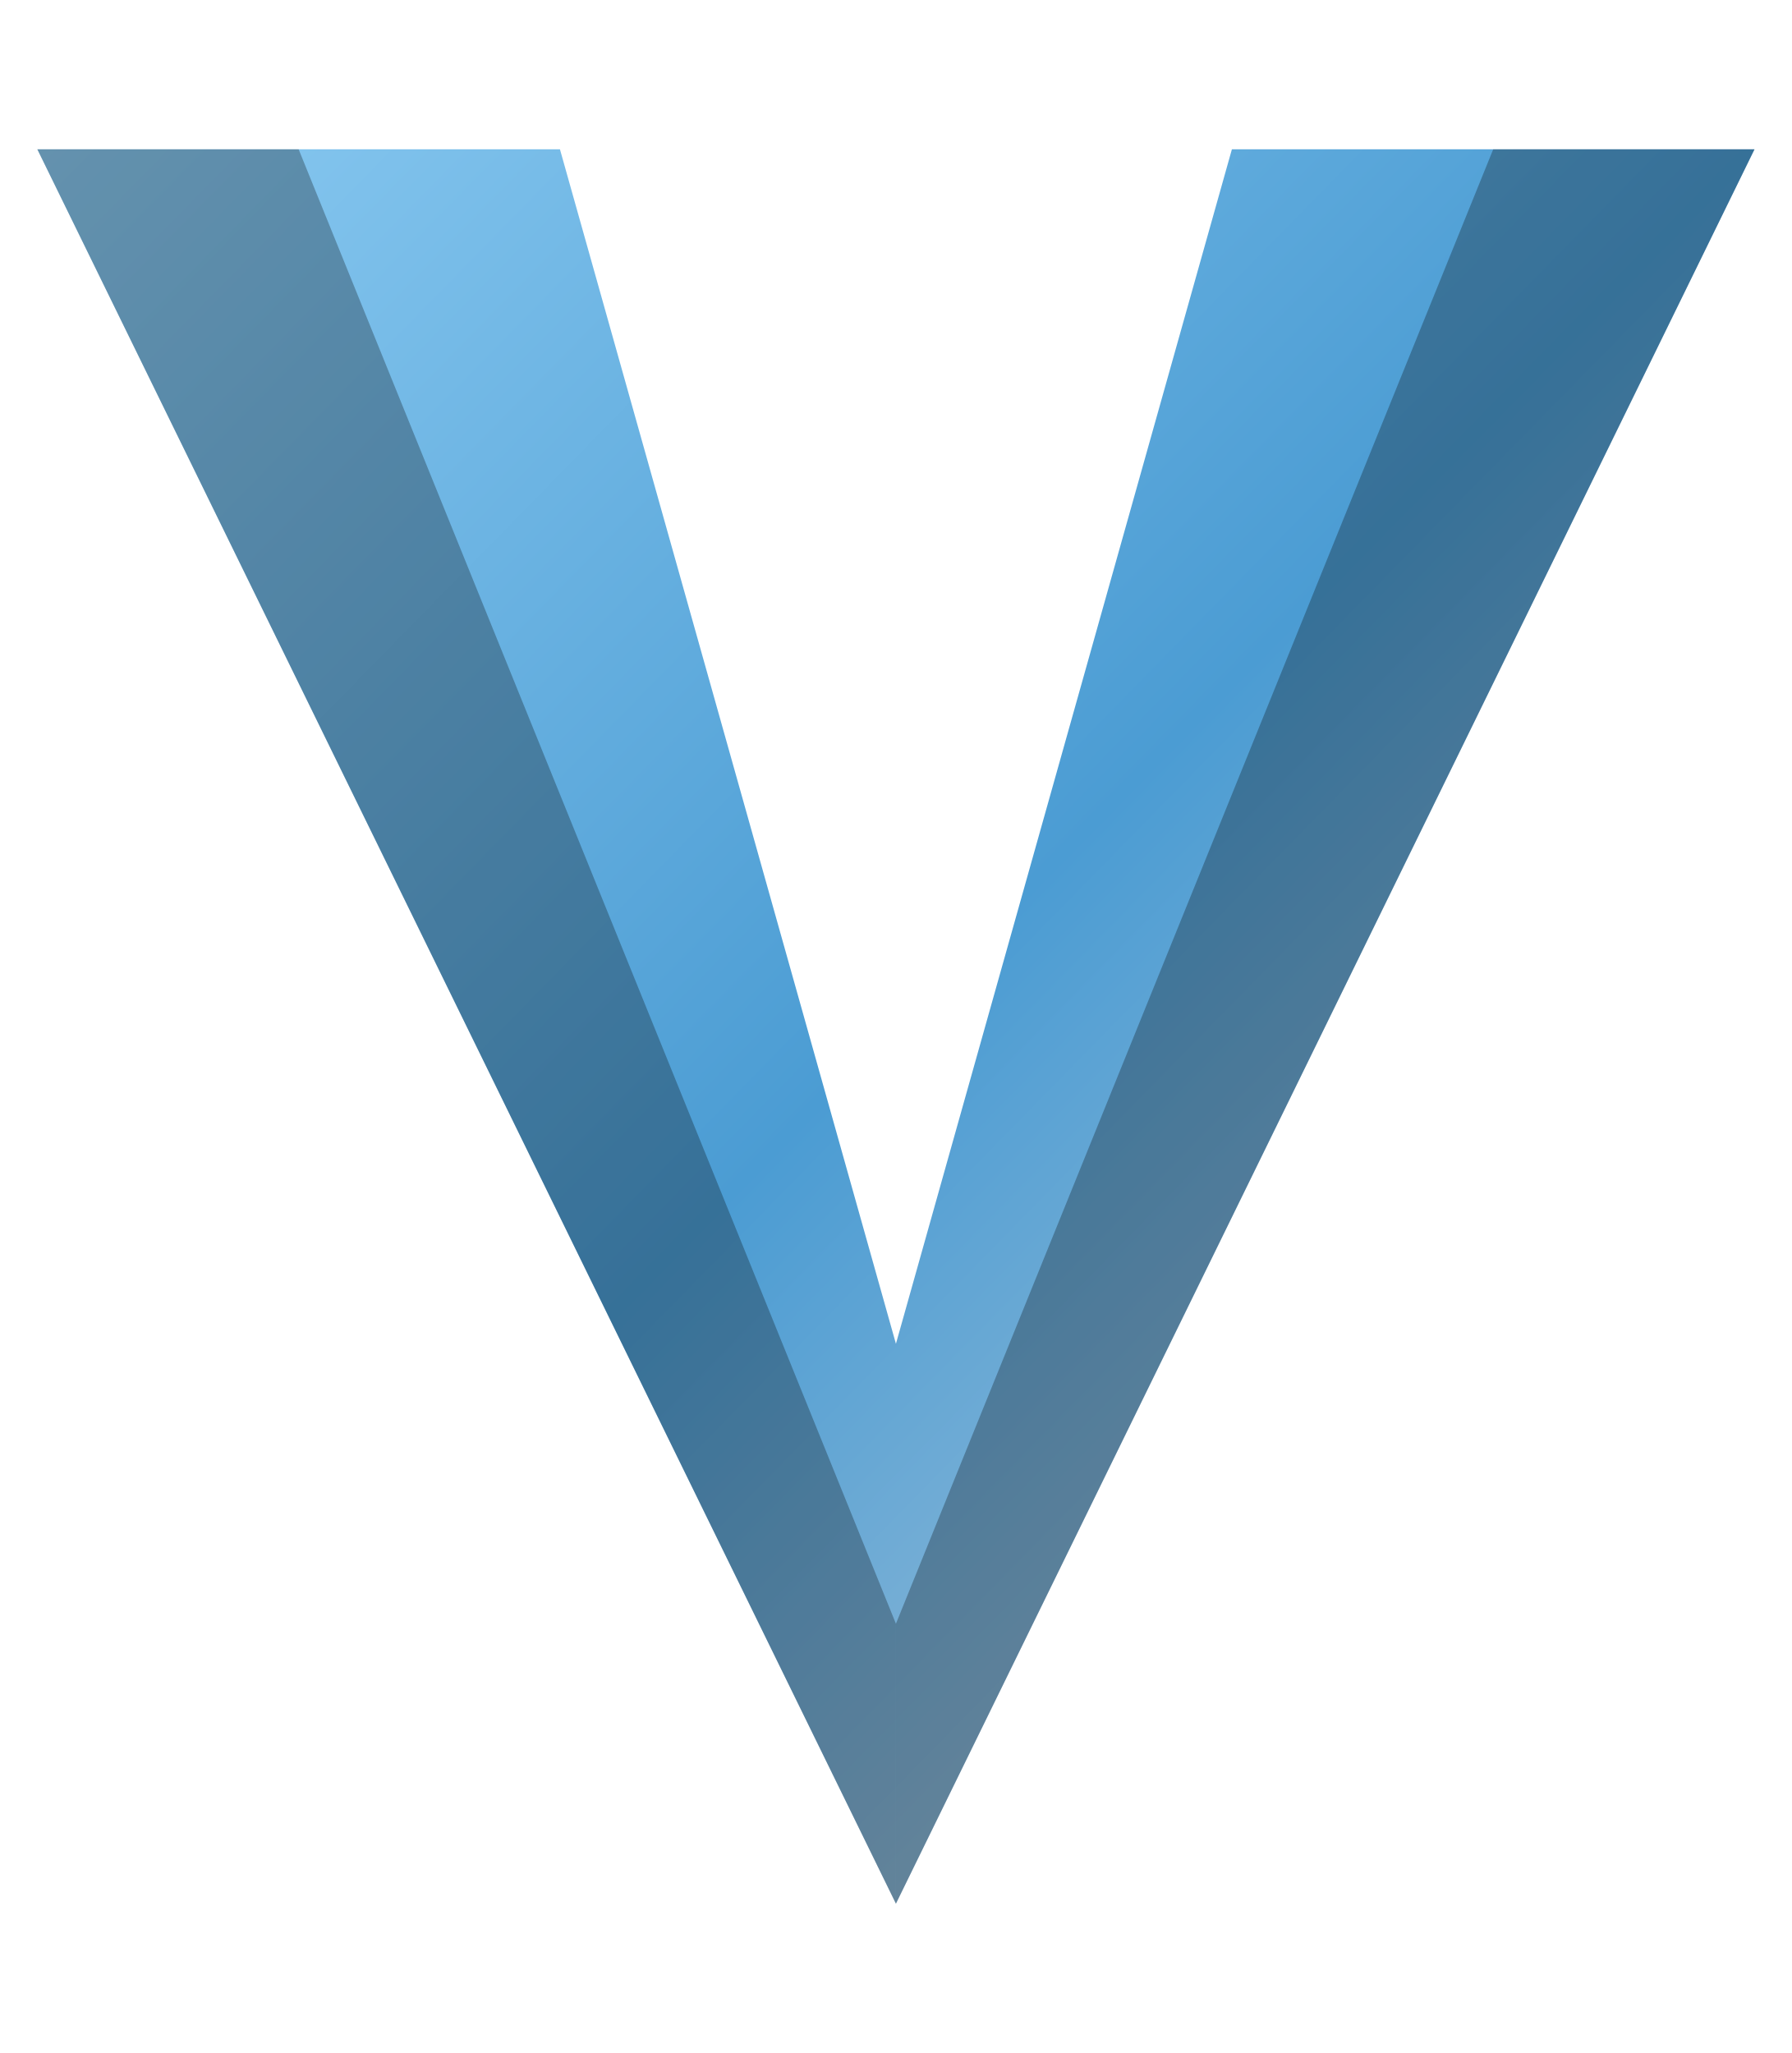
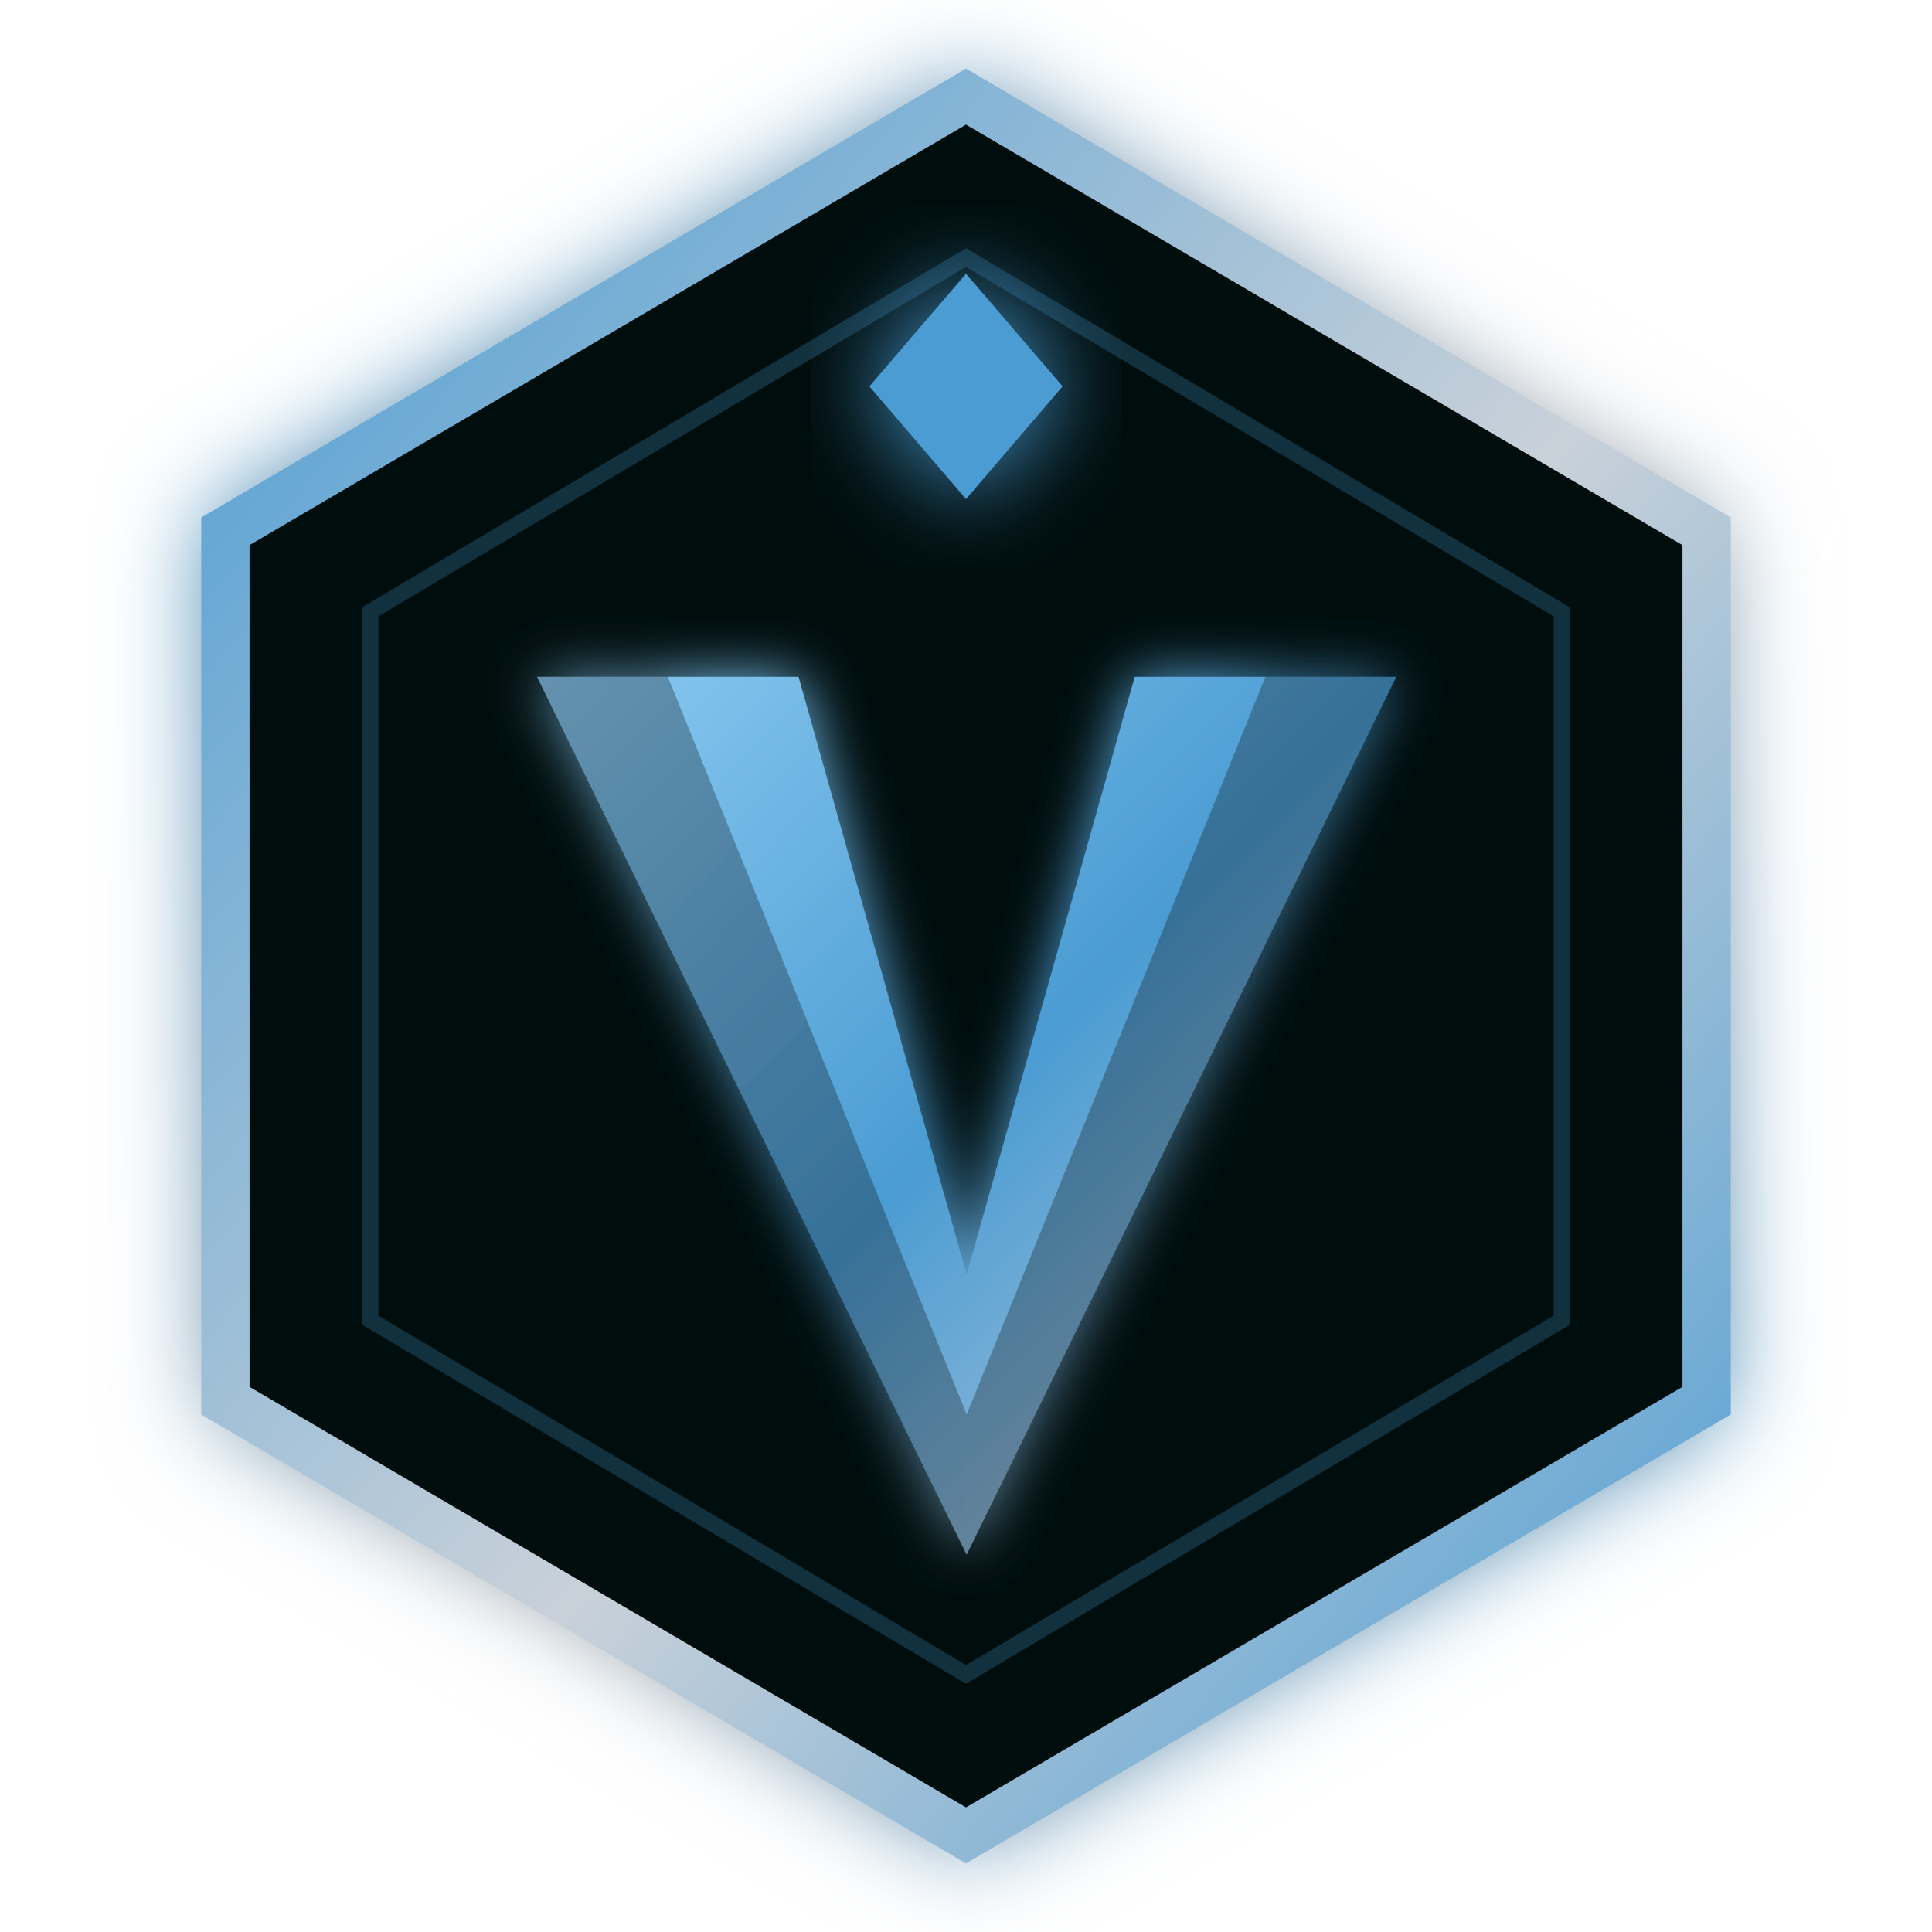
- <svg xmlns="http://www.w3.org/2000/svg" viewBox="0 0 96 110" width="96" height="110">
+ <svg xmlns="http://www.w3.org/2000/svg" viewBox="0 0 120 120" width="120" height="120">
  <defs>
+     <linearGradient id="g" x1="0" y1="0" x2="1" y2="1">
+       <stop offset="0" stop-color="#4B9CD3" />
+       <stop offset="0.55" stop-color="#C9D1D9" />
+       <stop offset="1" stop-color="#4B9CD3" />
+     </linearGradient>
    <linearGradient id="gv" gradientUnits="userSpaceOnUse" x1="0" y1="8" x2="96" y2="102">
      <stop offset="0" stop-color="#8CCBF2" />
      <stop offset="0.5" stop-color="#4B9CD3" />
      <stop offset="1" stop-color="#C9D1D9" />
    </linearGradient>
+     <filter id="glow" x="-30%" y="-30%" width="160%" height="160%">
+       <feGaussianBlur stdDeviation="3" result="b" />
+       <feMerge>
+         <feMergeNode in="b" />
+         <feMergeNode in="SourceGraphic" />
+       </feMerge>
+     </filter>
  </defs>
-   <polygon points="2,8 30,8 48,72 66,8 94,8 48,102" fill="url(#gv)" />
-   <polygon points="2,8 16,8 48,87 48,102" fill="#000" fill-opacity=".28" />
-   <polygon points="94,8 80,8 48,87 48,102" fill="#000" fill-opacity=".28" />
+   <polygon points="60,6 106,33 106,87 60,114 14,87 14,33" fill="#05070A" stroke="url(#g)" stroke-width="3" filter="url(#glow)" />
+   <polygon points="60,16 97,38 97,82 60,104 23,82 23,38" fill="none" stroke="#4B9CD3" stroke-opacity=".25" stroke-width="1" />
+   <polygon points="60,17 66,24 60,31 54,24" fill="#4B9CD3" filter="url(#glow)" />
+   <g transform="translate(32.2 37.4) scale(.58)" filter="url(#glow)">
+     <polygon points="2,8 30,8 48,72 66,8 94,8 48,102" fill="url(#gv)" />
+     <polygon points="2,8 16,8 48,87 48,102" fill="#000" fill-opacity=".28" />
+     <polygon points="94,8 80,8 48,87 48,102" fill="#000" fill-opacity=".28" />
+   </g>
</svg>
